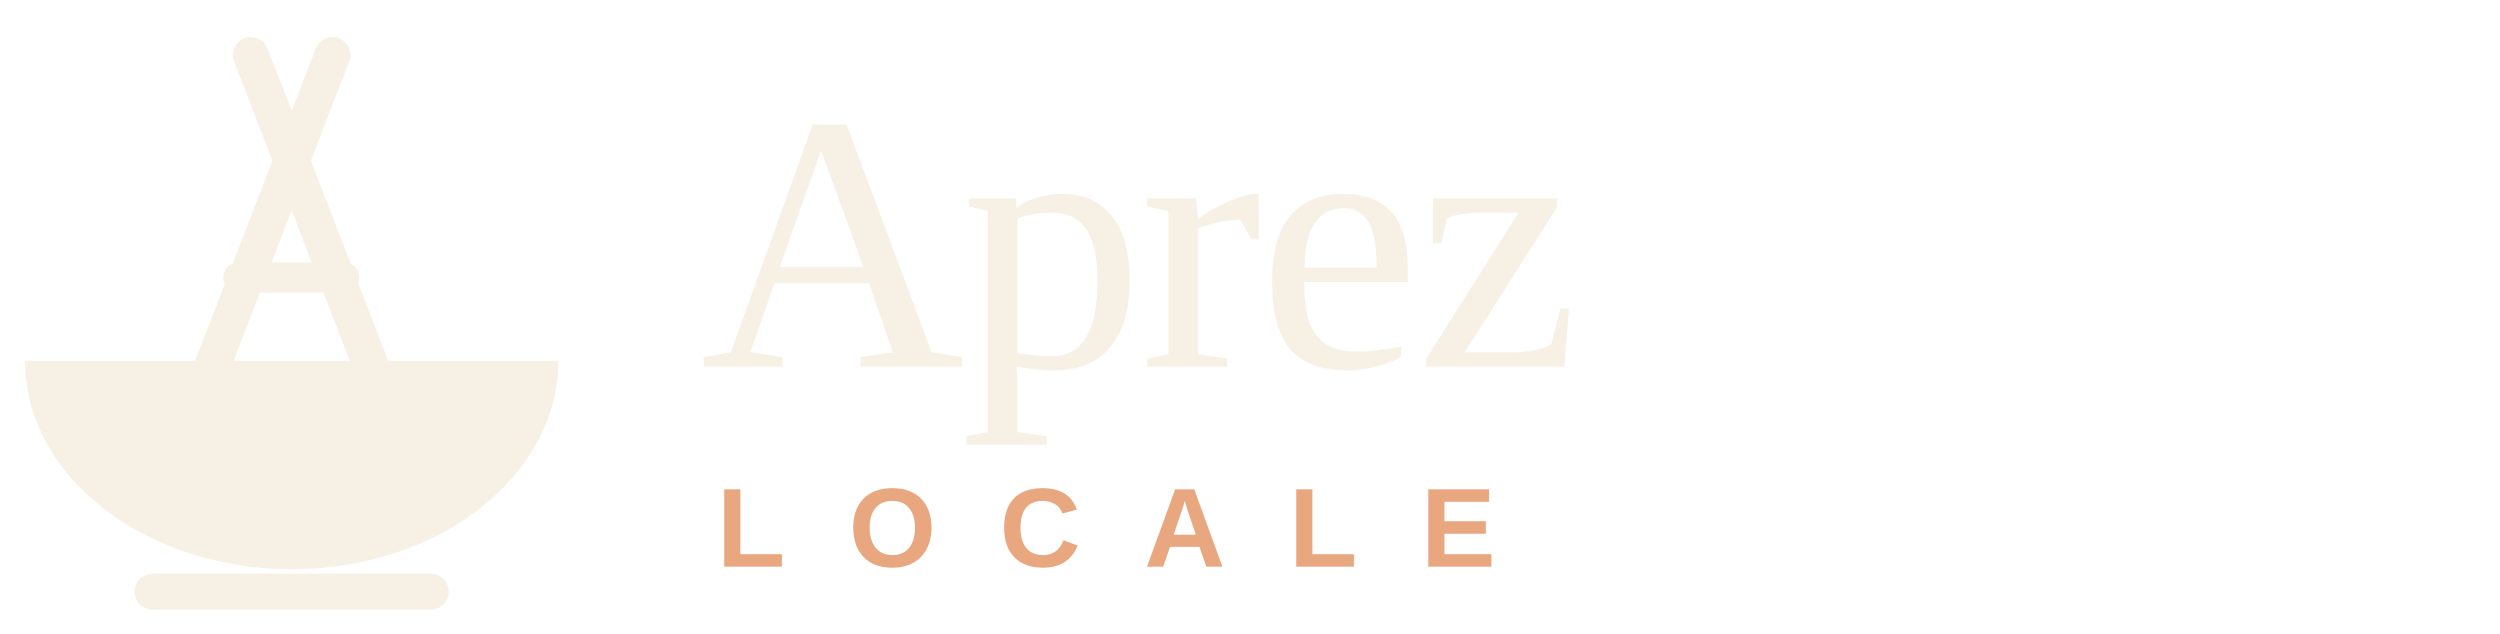
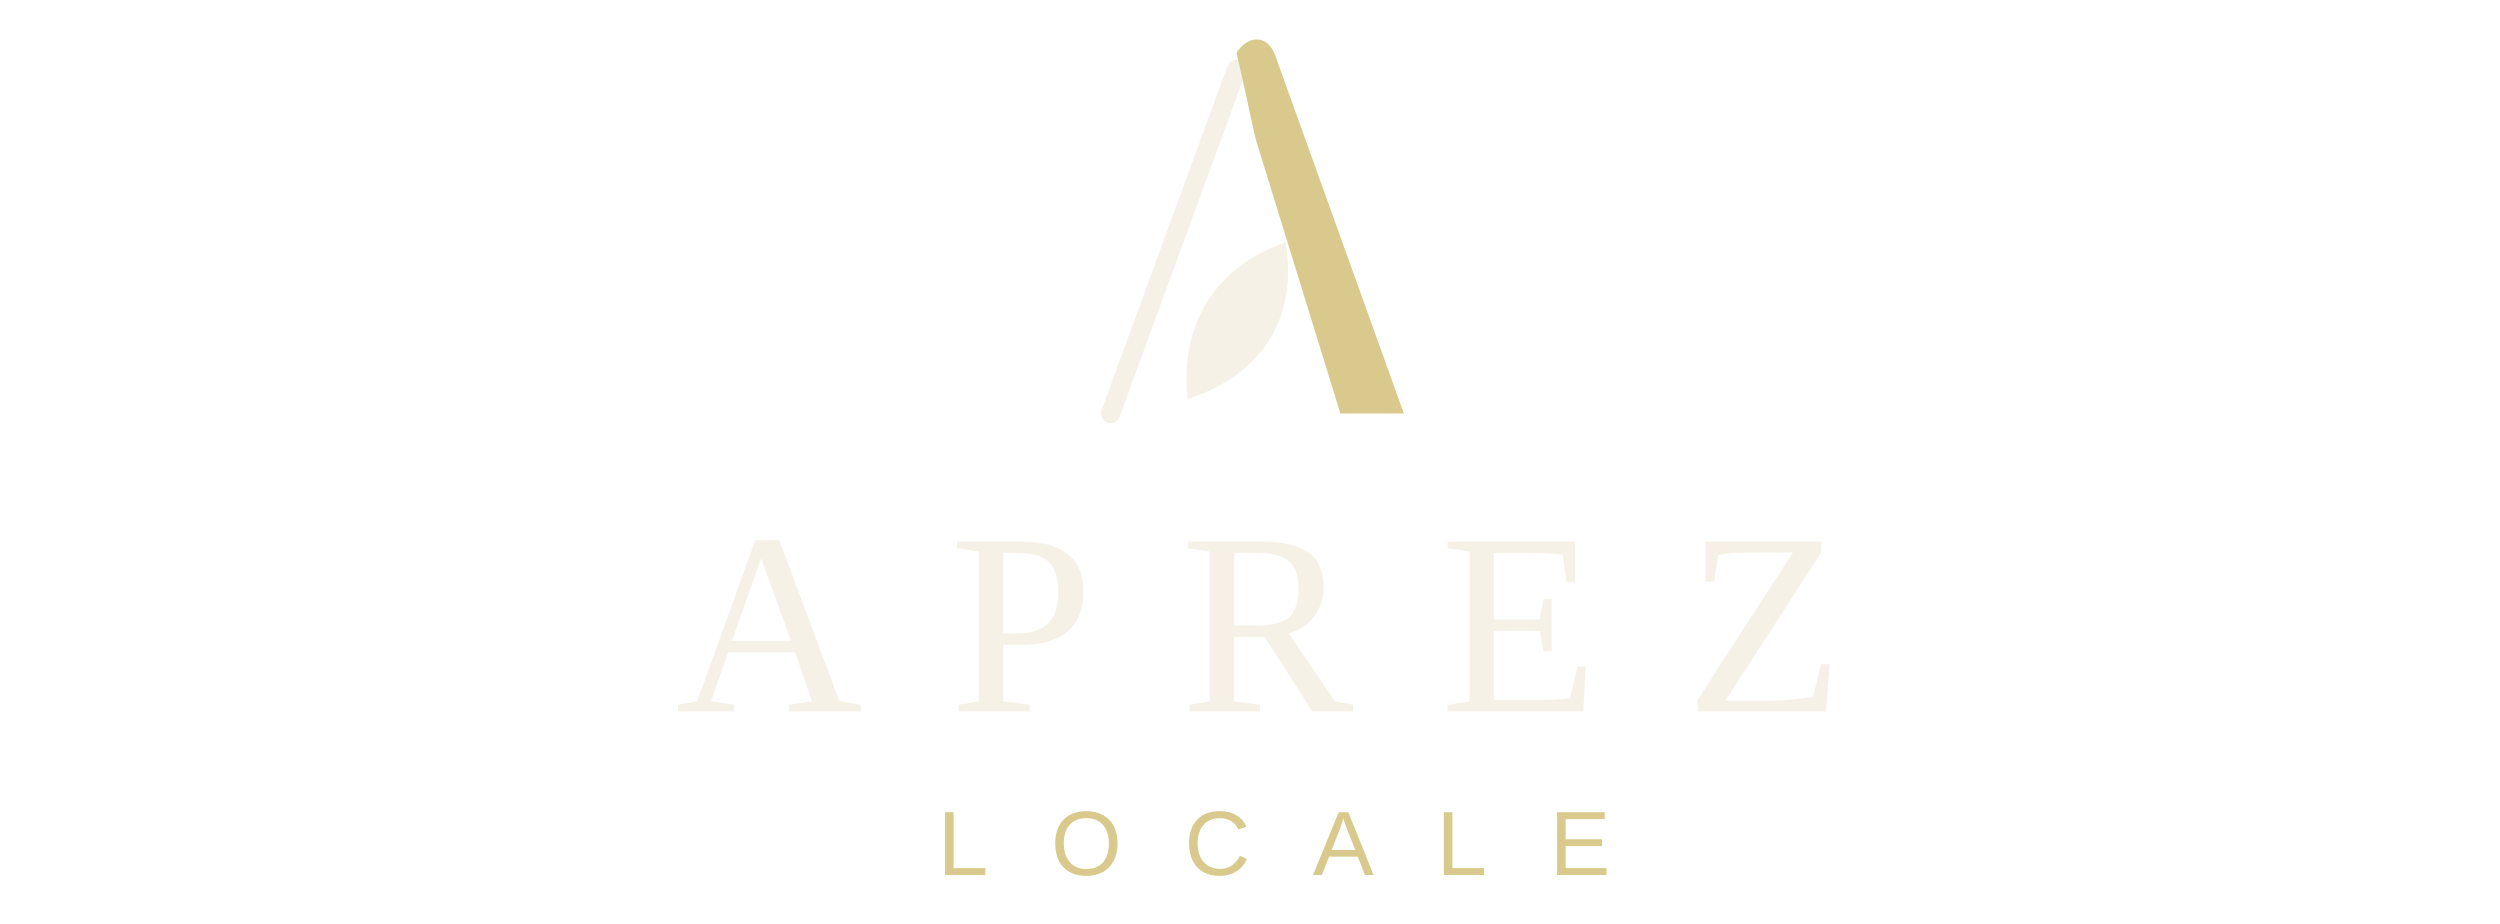
- <svg xmlns="http://www.w3.org/2000/svg" viewBox="0 0 300 76">
-   <g fill="none" stroke="#f7f0e4" stroke-linecap="round">
-     <path d="M24.1 47.5 39.9 6.6M45.9 47.5 30.1 6.6" stroke-width="4.3" />
-     <path d="M28.6 33.3h12.7" stroke-width="3.6" />
-     <path d="M18.3 71h33.4" stroke-width="4.3" />
+ <svg xmlns="http://www.w3.org/2000/svg" viewBox="0 0 260 96">
+   <g transform="translate(106 0) scale(1)">
+     <path d="M9.500 43 22.600 7.200" stroke="#f6f1e6" stroke-width="2" stroke-linecap="round" fill="none" />
+     <path d="M22.600 5.500c1.200-1.900 3.200-1.900 4 .2L40 43h-6.600L24.600 14.500c-.6-2.600-1.200-5.600-2-9Z" fill="#d9c98c" />
+     <path d="M17.500 41.500c-.8-8 3-13.800 10.200-16.300 1.300 7.800-2.400 13.800-10.200 16.300Z" fill="#f6f1e6" />
  </g>
-   <path d="M3 43.3h64a32 25 0 0 1-64 0Z" fill="#f7f0e4" />
-   <text x="84" y="44" font-family="Georgia, 'Times New Roman', serif" font-size="44" fill="#f7f0e4" letter-spacing="-0.5">Aprez</text>
-   <text x="86" y="68" font-family="Arial, Helvetica, sans-serif" font-size="13.5" font-weight="700" fill="#e9a77f" letter-spacing="7.6">LOCALE</text>
+   <text x="131" y="74" text-anchor="middle" font-family="Georgia, 'Times New Roman', serif" font-size="27" fill="#f6f1e6" letter-spacing="9">APREZ</text>
+   <text x="132.500" y="91" text-anchor="middle" font-family="Arial, Helvetica, sans-serif" font-size="9.500" fill="#d9c98c" letter-spacing="6.500">LOCALE</text>
</svg>
